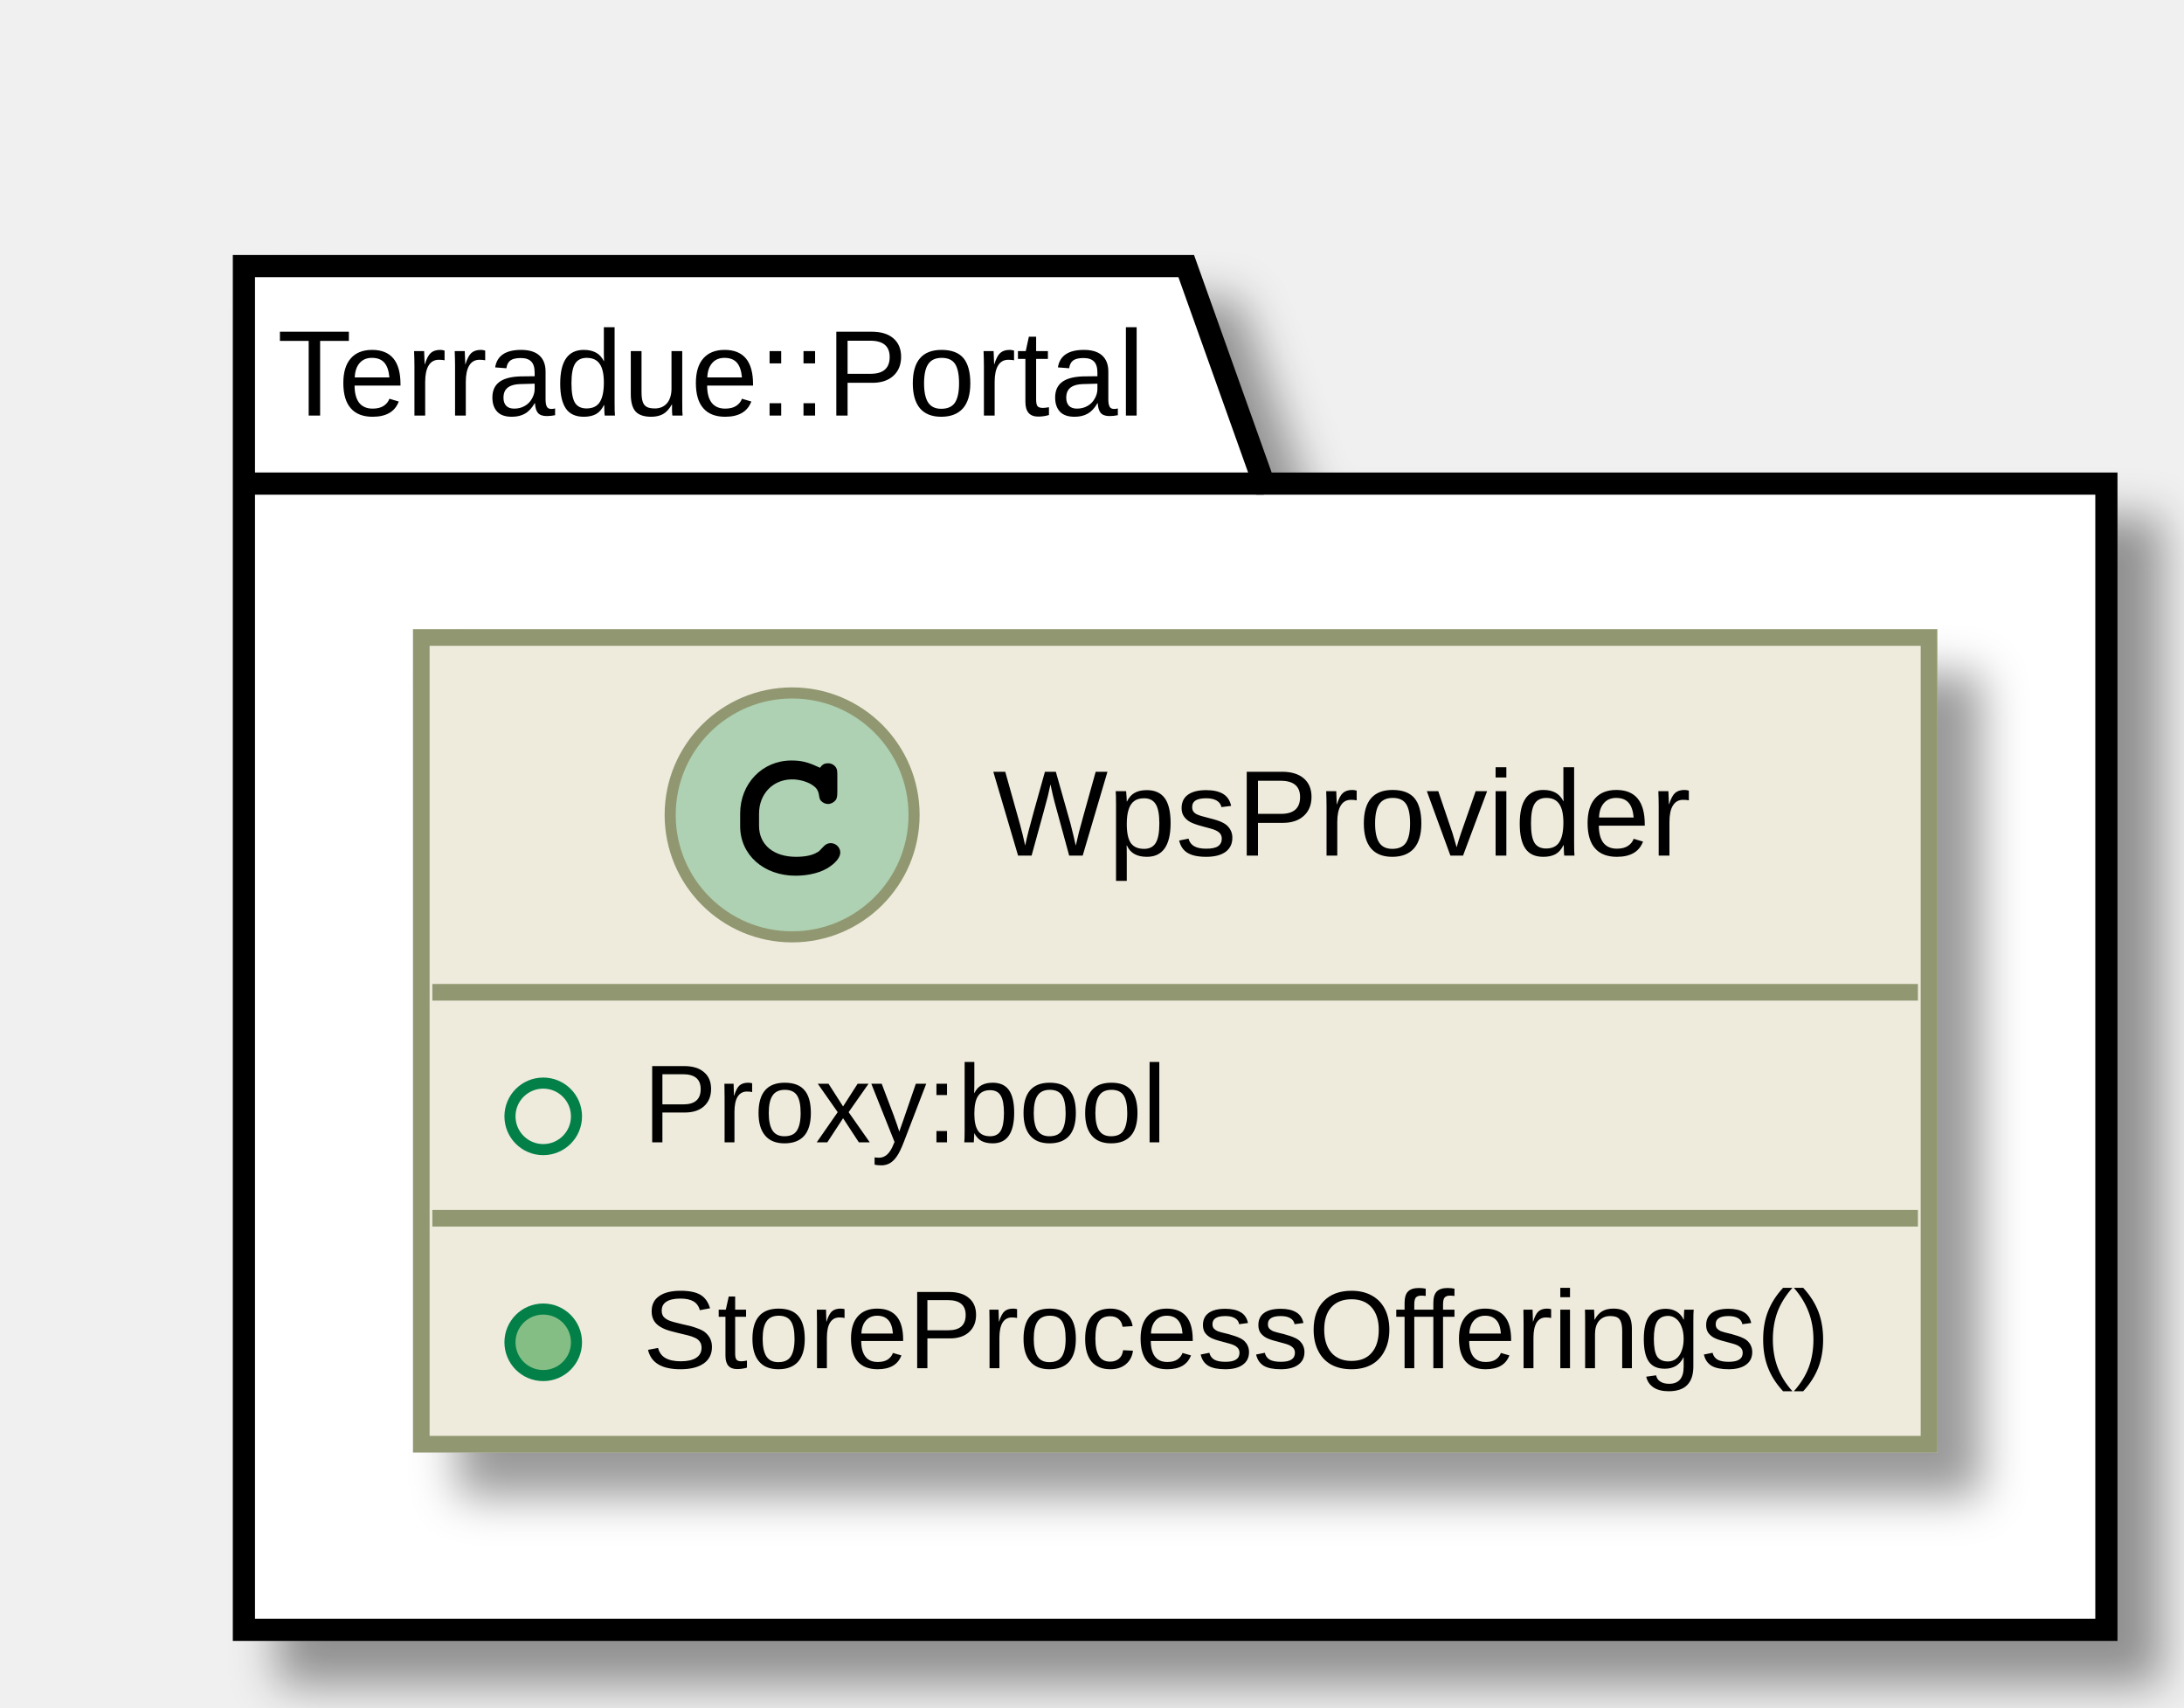
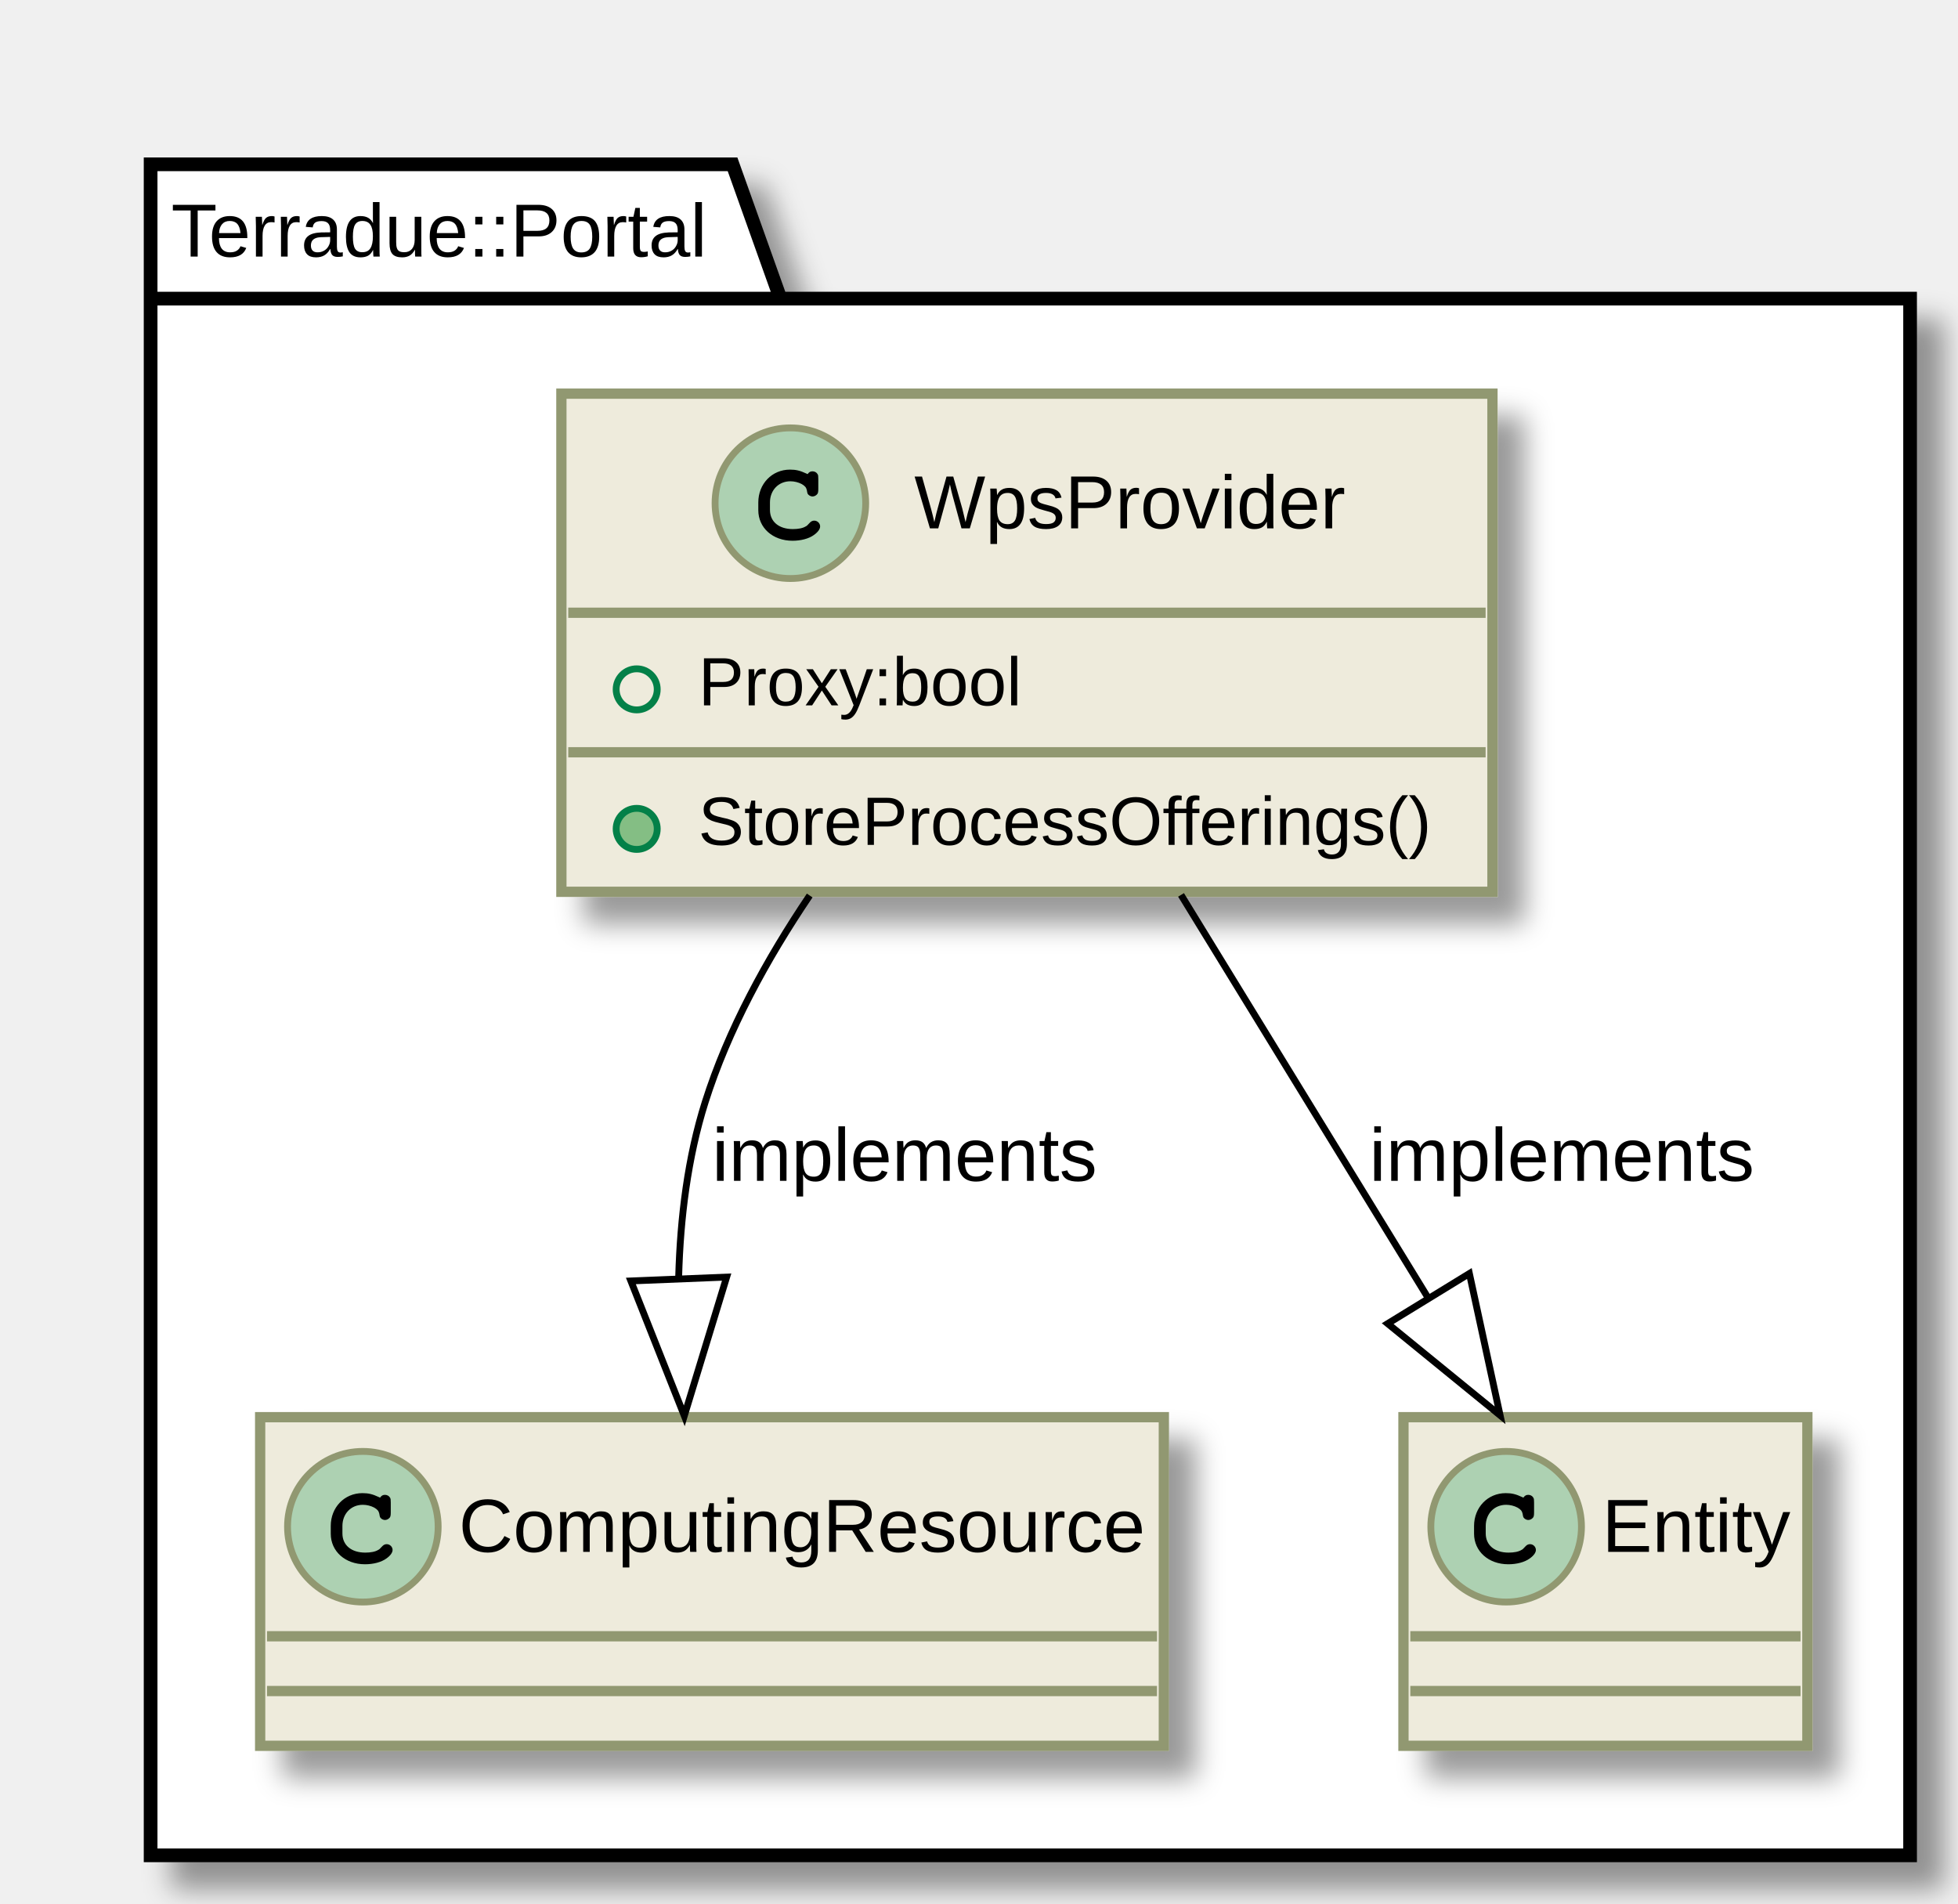
- <svg xmlns="http://www.w3.org/2000/svg" xmlns:xlink="http://www.w3.org/1999/xlink" height="154pt" style="width:197px;height:154px;" version="1.1" viewBox="0 0 197 154" width="197pt">
+ <svg xmlns="http://www.w3.org/2000/svg" xmlns:xlink="http://www.w3.org/1999/xlink" height="278pt" style="width:286px;height:278px;" version="1.1" viewBox="0 0 286 278" width="286pt">
  <defs>
    <filter height="300%" id="f1" width="300%" x="-1" y="-1">
      <feGaussianBlur result="blurOut" stdDeviation="2.0" />
      <feColorMatrix in="blurOut" result="blurOut2" type="matrix" values="0 0 0 0 0 0 0 0 0 0 0 0 0 0 0 0 0 0 .4 0" />
      <feOffset dx="4.0" dy="4.0" in="blurOut2" result="blurOut3" />
      <feBlend in="SourceGraphic" in2="blurOut3" mode="normal" />
    </filter>
  </defs>
  <g>
-     <polygon fill="#FFFFFF" filter="url(#f1)" points="22,24,107,24,114,43.618,190,43.618,190,147,22,147,22,24" style="stroke: #000000; stroke-width: 2.0;" />
+     <polygon fill="#FFFFFF" filter="url(#f1)" points="22,24,107,24,114,43.618,279,43.618,279,271,22,271,22,24" style="stroke: #000000; stroke-width: 2.0;" />
    <line style="stroke: #000000; stroke-width: 2.0;" x1="22" x2="114" y1="43.618" y2="43.618" />
    <text fill="#000000" font-family="Arial" font-size="11" lengthAdjust="spacingAndGlyphs" textLength="79" x="25" y="37.483">Terradue::Portal</text>
    <a target="_top" xlink:href="../information/classes/class_terradue_1_1_portal_1_1_wps_provider.html" xlink:title="../information/classes/class_terradue_1_1_portal_1_1_wps_provider.html">
-       <rect fill="#EEEBDC" filter="url(#f1)" height="72.76" style="stroke: #919871; stroke-width: 1.5;" width="136" x="38" y="57.5" />
-       <ellipse cx="71.45" cy="73.5" fill="#ADD1B2" rx="11" ry="11" style="stroke: #919871; stroke-width: 1.0;" />
-       <path d="M73.794,69.172 C72.856,68.734 72.263,68.594 71.388,68.594 C68.763,68.594 66.763,70.672 66.763,73.391 L66.763,74.516 C66.763,77.094 68.872,78.984 71.763,78.984 C72.981,78.984 74.138,78.688 74.888,78.141 C75.466,77.734 75.794,77.281 75.794,76.891 C75.794,76.438 75.403,76.047 74.934,76.047 C74.716,76.047 74.513,76.125 74.325,76.312 C73.872,76.797 73.872,76.797 73.684,76.891 C73.263,77.156 72.575,77.281 71.809,77.281 C69.763,77.281 68.466,76.188 68.466,74.484 L68.466,73.391 C68.466,71.609 69.716,70.297 71.45,70.297 C72.028,70.297 72.638,70.453 73.106,70.703 C73.591,70.984 73.763,71.203 73.856,71.609 C73.919,72.016 73.95,72.141 74.091,72.266 C74.231,72.406 74.466,72.516 74.684,72.516 C74.95,72.516 75.216,72.375 75.388,72.156 C75.497,72 75.528,71.812 75.528,71.391 L75.528,69.969 C75.528,69.531 75.513,69.406 75.419,69.25 C75.263,68.984 74.981,68.844 74.684,68.844 C74.388,68.844 74.184,68.938 73.966,69.25 L73.794,69.172 Z " />
-       <text fill="#000000" font-family="Arial" font-size="11" lengthAdjust="spacingAndGlyphs" textLength="63" x="89.55" y="77.174">WpsProvider</text>
-       <line style="stroke: #919871; stroke-width: 1.5;" x1="39" x2="173" y1="89.5" y2="89.5" />
-       <ellipse cx="49" cy="100.69" fill="none" rx="3" ry="3" style="stroke: #038048; stroke-width: 1.0;" />
-       <text fill="#000000" font-family="Arial" font-size="10" lengthAdjust="spacingAndGlyphs" textLength="49" x="58" y="103.03">Proxy:bool</text>
-       <line style="stroke: #919871; stroke-width: 1.5;" x1="39" x2="173" y1="109.88" y2="109.88" />
-       <ellipse cx="49" cy="121.07" fill="#84BE84" rx="3" ry="3" style="stroke: #038048; stroke-width: 1.0;" />
-       <text fill="#000000" font-family="Arial" font-size="10" lengthAdjust="spacingAndGlyphs" textLength="110" x="58" y="123.41">StoreProcessOfferings()</text>
+       <rect fill="#EEEBDC" filter="url(#f1)" height="72.76" style="stroke: #919871; stroke-width: 1.5;" width="136" x="82" y="57.5" />
+       <ellipse cx="115.45" cy="73.5" fill="#ADD1B2" rx="11" ry="11" style="stroke: #919871; stroke-width: 1.0;" />
+       <path d="M117.794,69.172 C116.856,68.734 116.263,68.594 115.388,68.594 C112.763,68.594 110.763,70.672 110.763,73.391 L110.763,74.516 C110.763,77.094 112.872,78.984 115.763,78.984 C116.981,78.984 118.138,78.688 118.888,78.141 C119.466,77.734 119.794,77.281 119.794,76.891 C119.794,76.438 119.403,76.047 118.934,76.047 C118.716,76.047 118.513,76.125 118.325,76.312 C117.872,76.797 117.872,76.797 117.684,76.891 C117.263,77.156 116.575,77.281 115.809,77.281 C113.763,77.281 112.466,76.188 112.466,74.484 L112.466,73.391 C112.466,71.609 113.716,70.297 115.45,70.297 C116.028,70.297 116.638,70.453 117.106,70.703 C117.591,70.984 117.763,71.203 117.856,71.609 C117.919,72.016 117.95,72.141 118.091,72.266 C118.231,72.406 118.466,72.516 118.684,72.516 C118.95,72.516 119.216,72.375 119.388,72.156 C119.497,72 119.528,71.812 119.528,71.391 L119.528,69.969 C119.528,69.531 119.513,69.406 119.419,69.25 C119.263,68.984 118.981,68.844 118.684,68.844 C118.388,68.844 118.184,68.938 117.966,69.25 L117.794,69.172 Z " />
+       <text fill="#000000" font-family="Arial" font-size="11" lengthAdjust="spacingAndGlyphs" textLength="63" x="133.55" y="77.174">WpsProvider</text>
+       <line style="stroke: #919871; stroke-width: 1.5;" x1="83" x2="217" y1="89.5" y2="89.5" />
+       <ellipse cx="93" cy="100.69" fill="none" rx="3" ry="3" style="stroke: #038048; stroke-width: 1.0;" />
+       <text fill="#000000" font-family="Arial" font-size="10" lengthAdjust="spacingAndGlyphs" textLength="49" x="102" y="103.03">Proxy:bool</text>
+       <line style="stroke: #919871; stroke-width: 1.5;" x1="83" x2="217" y1="109.88" y2="109.88" />
+       <ellipse cx="93" cy="121.07" fill="#84BE84" rx="3" ry="3" style="stroke: #038048; stroke-width: 1.0;" />
+       <text fill="#000000" font-family="Arial" font-size="10" lengthAdjust="spacingAndGlyphs" textLength="110" x="102" y="123.41">StoreProcessOfferings()</text>
    </a>
+     <rect fill="#EEEBDC" filter="url(#f1)" height="48" style="stroke: #919871; stroke-width: 1.5;" width="132" x="38" y="207" />
+     <ellipse cx="53" cy="223" fill="#ADD1B2" rx="11" ry="11" style="stroke: #919871; stroke-width: 1.0;" />
+     <path d="M55.344,218.672 C54.406,218.234 53.812,218.094 52.938,218.094 C50.312,218.094 48.312,220.172 48.312,222.891 L48.312,224.016 C48.312,226.594 50.422,228.484 53.312,228.484 C54.531,228.484 55.688,228.188 56.438,227.641 C57.016,227.234 57.344,226.781 57.344,226.391 C57.344,225.938 56.953,225.547 56.484,225.547 C56.266,225.547 56.062,225.625 55.875,225.812 C55.422,226.297 55.422,226.297 55.234,226.391 C54.812,226.656 54.125,226.781 53.359,226.781 C51.312,226.781 50.016,225.688 50.016,223.984 L50.016,222.891 C50.016,221.109 51.266,219.797 53,219.797 C53.578,219.797 54.188,219.953 54.656,220.203 C55.141,220.484 55.312,220.703 55.406,221.109 C55.469,221.516 55.5,221.641 55.641,221.766 C55.781,221.906 56.016,222.016 56.234,222.016 C56.5,222.016 56.766,221.875 56.938,221.656 C57.047,221.5 57.078,221.312 57.078,220.891 L57.078,219.469 C57.078,219.031 57.062,218.906 56.969,218.75 C56.812,218.484 56.531,218.344 56.234,218.344 C55.938,218.344 55.734,218.438 55.516,218.75 L55.344,218.672 Z " />
+     <text fill="#000000" font-family="Arial" font-size="11" lengthAdjust="spacingAndGlyphs" textLength="100" x="67" y="226.674">ComputingResource</text>
+     <line style="stroke: #919871; stroke-width: 1.5;" x1="39" x2="169" y1="239" y2="239" />
+     <line style="stroke: #919871; stroke-width: 1.5;" x1="39" x2="169" y1="247" y2="247" />
+     <rect fill="#EEEBDC" filter="url(#f1)" height="48" style="stroke: #919871; stroke-width: 1.5;" width="59" x="205" y="207" />
+     <ellipse cx="220" cy="223" fill="#ADD1B2" rx="11" ry="11" style="stroke: #919871; stroke-width: 1.0;" />
+     <path d="M222.344,218.672 C221.406,218.234 220.812,218.094 219.938,218.094 C217.312,218.094 215.312,220.172 215.312,222.891 L215.312,224.016 C215.312,226.594 217.422,228.484 220.312,228.484 C221.531,228.484 222.688,228.188 223.438,227.641 C224.016,227.234 224.344,226.781 224.344,226.391 C224.344,225.938 223.953,225.547 223.484,225.547 C223.266,225.547 223.062,225.625 222.875,225.812 C222.422,226.297 222.422,226.297 222.234,226.391 C221.812,226.656 221.125,226.781 220.359,226.781 C218.312,226.781 217.016,225.688 217.016,223.984 L217.016,222.891 C217.016,221.109 218.266,219.797 220,219.797 C220.578,219.797 221.188,219.953 221.656,220.203 C222.141,220.484 222.312,220.703 222.406,221.109 C222.469,221.516 222.5,221.641 222.641,221.766 C222.781,221.906 223.016,222.016 223.234,222.016 C223.5,222.016 223.766,221.875 223.938,221.656 C224.047,221.5 224.078,221.312 224.078,220.891 L224.078,219.469 C224.078,219.031 224.062,218.906 223.969,218.75 C223.812,218.484 223.531,218.344 223.234,218.344 C222.938,218.344 222.734,218.438 222.516,218.75 L222.344,218.672 Z " />
+     <text fill="#000000" font-family="Arial" font-size="11" lengthAdjust="spacingAndGlyphs" textLength="27" x="234" y="226.674">Entity</text>
+     <line style="stroke: #919871; stroke-width: 1.5;" x1="206" x2="263" y1="239" y2="239" />
+     <line style="stroke: #919871; stroke-width: 1.5;" x1="206" x2="263" y1="247" y2="247" />
+     <path d="M118.271,130.802 C112.004,140.084 106.337,150.432 103,161 C100.458,169.05 99.369,177.884 99.132,186.484 " fill="none" style="stroke: #000000; stroke-width: 1.0;" />
+     <polygon fill="none" points="106.139,186.536,99.954,206.802,92.151,187.102,106.139,186.536" style="stroke: #000000; stroke-width: 1.0;" />
+     <text fill="#000000" font-family="Arial" font-size="11" lengthAdjust="spacingAndGlyphs" textLength="55" x="104" y="172.483">implements</text>
+     <path d="M172.51,130.713 C183.648,148.879 197.136,170.876 208.638,189.635 " fill="none" style="stroke: #000000; stroke-width: 1.0;" />
+     <polygon fill="none" points="214.629,186.015,219.116,206.724,202.694,193.333,214.629,186.015" style="stroke: #000000; stroke-width: 1.0;" />
+     <text fill="#000000" font-family="Arial" font-size="11" lengthAdjust="spacingAndGlyphs" textLength="55" x="200" y="172.483">implements</text>
  </g>
</svg>
